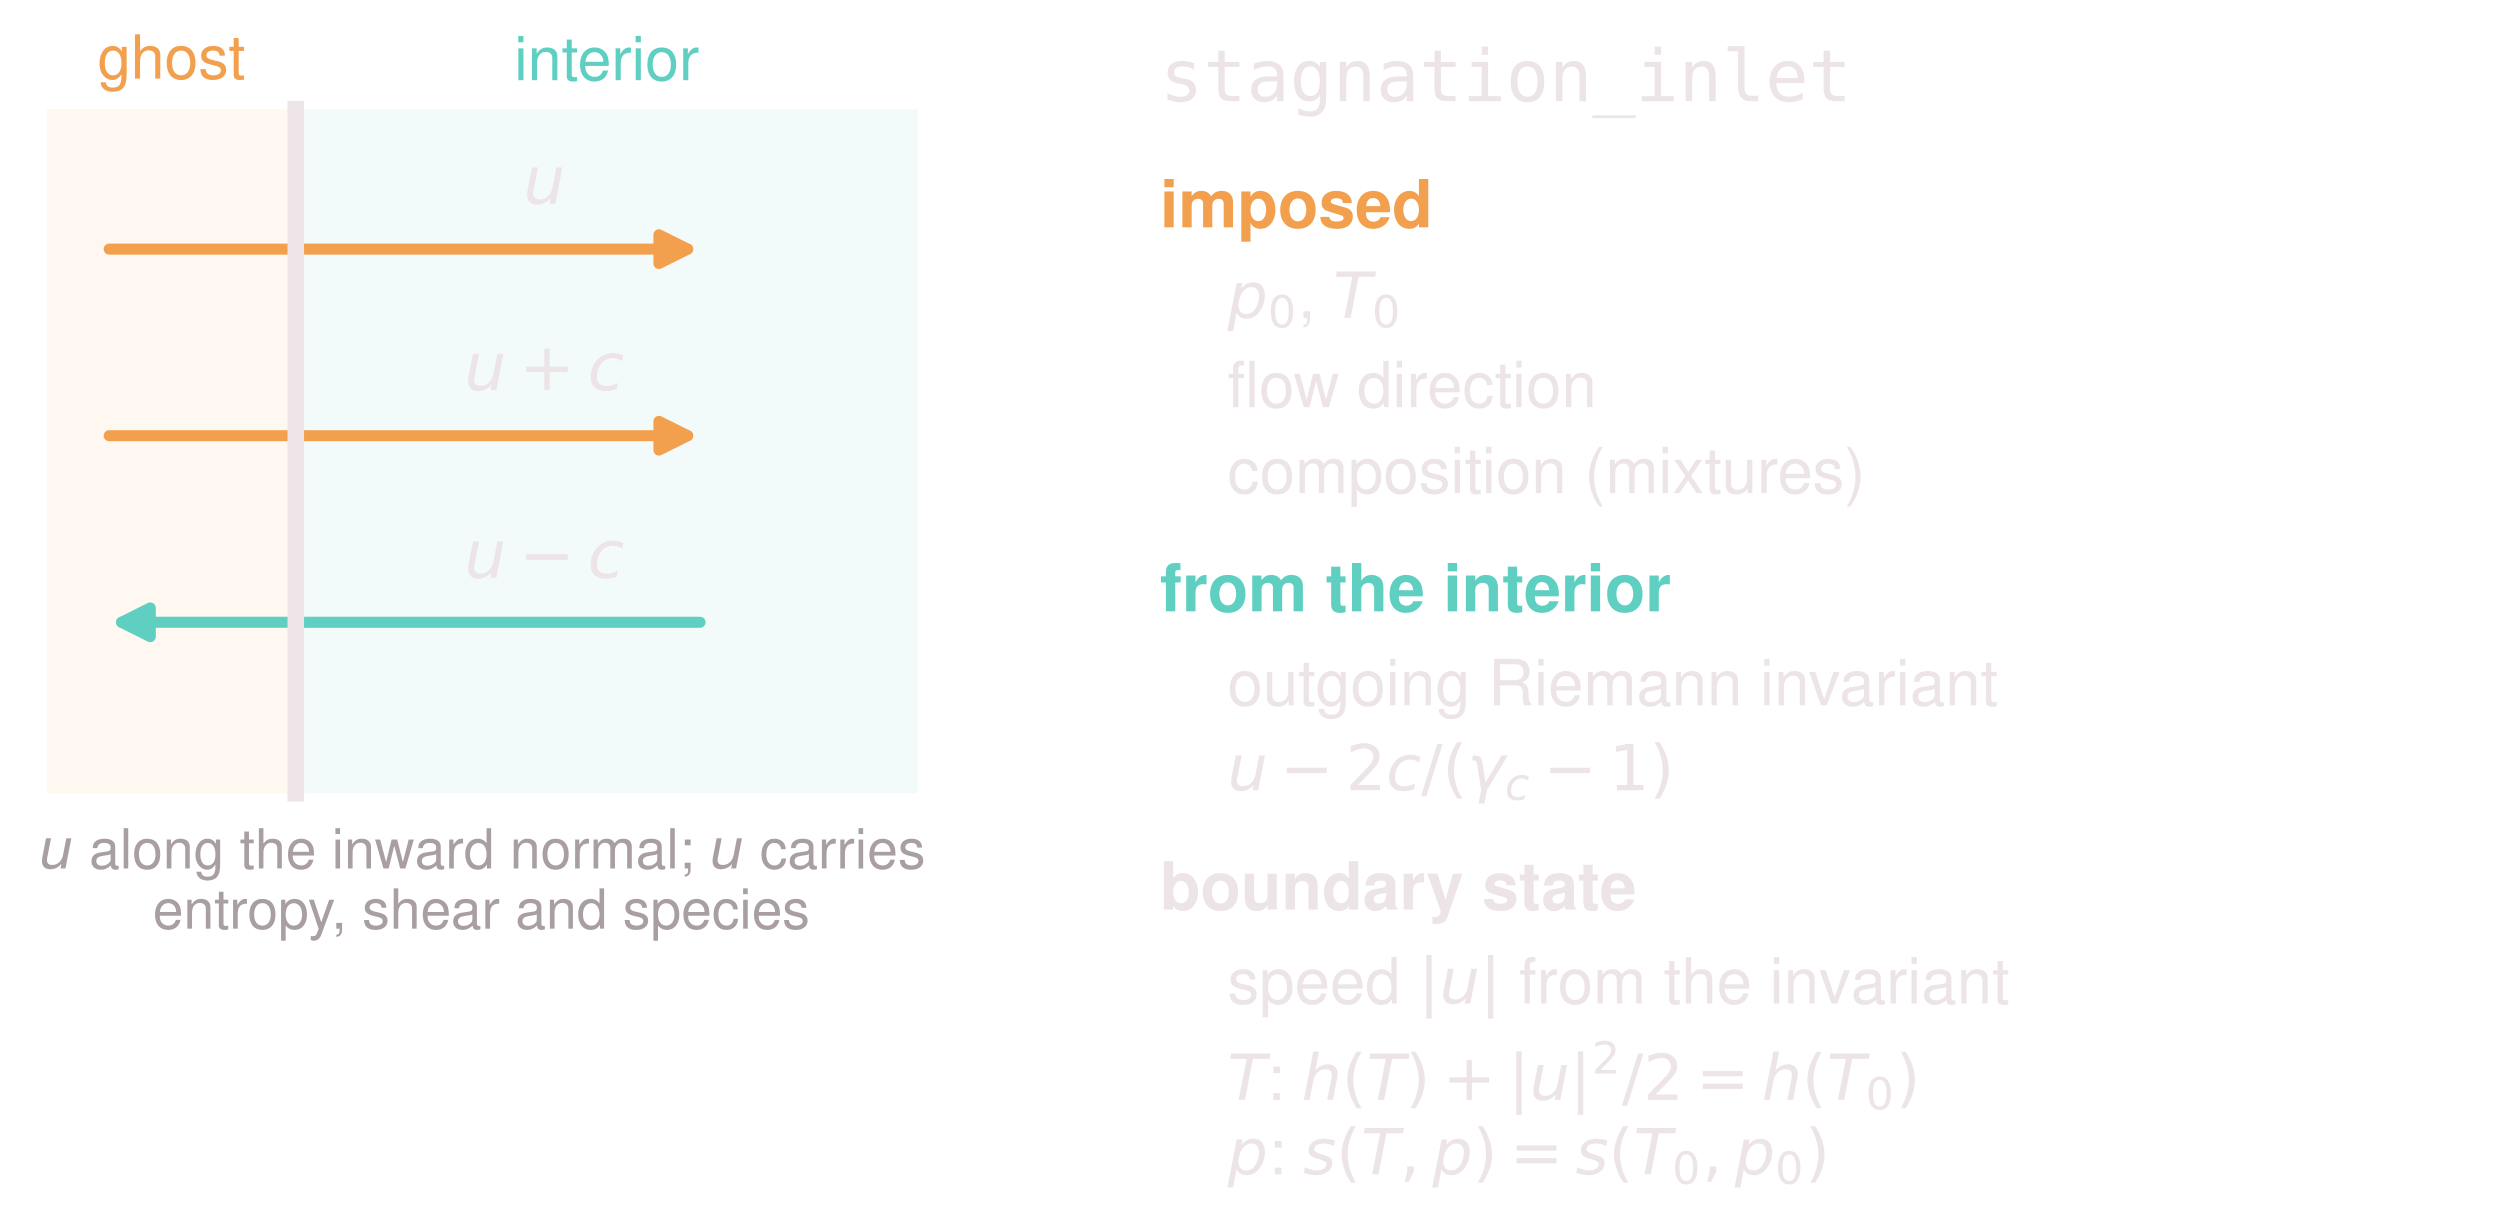
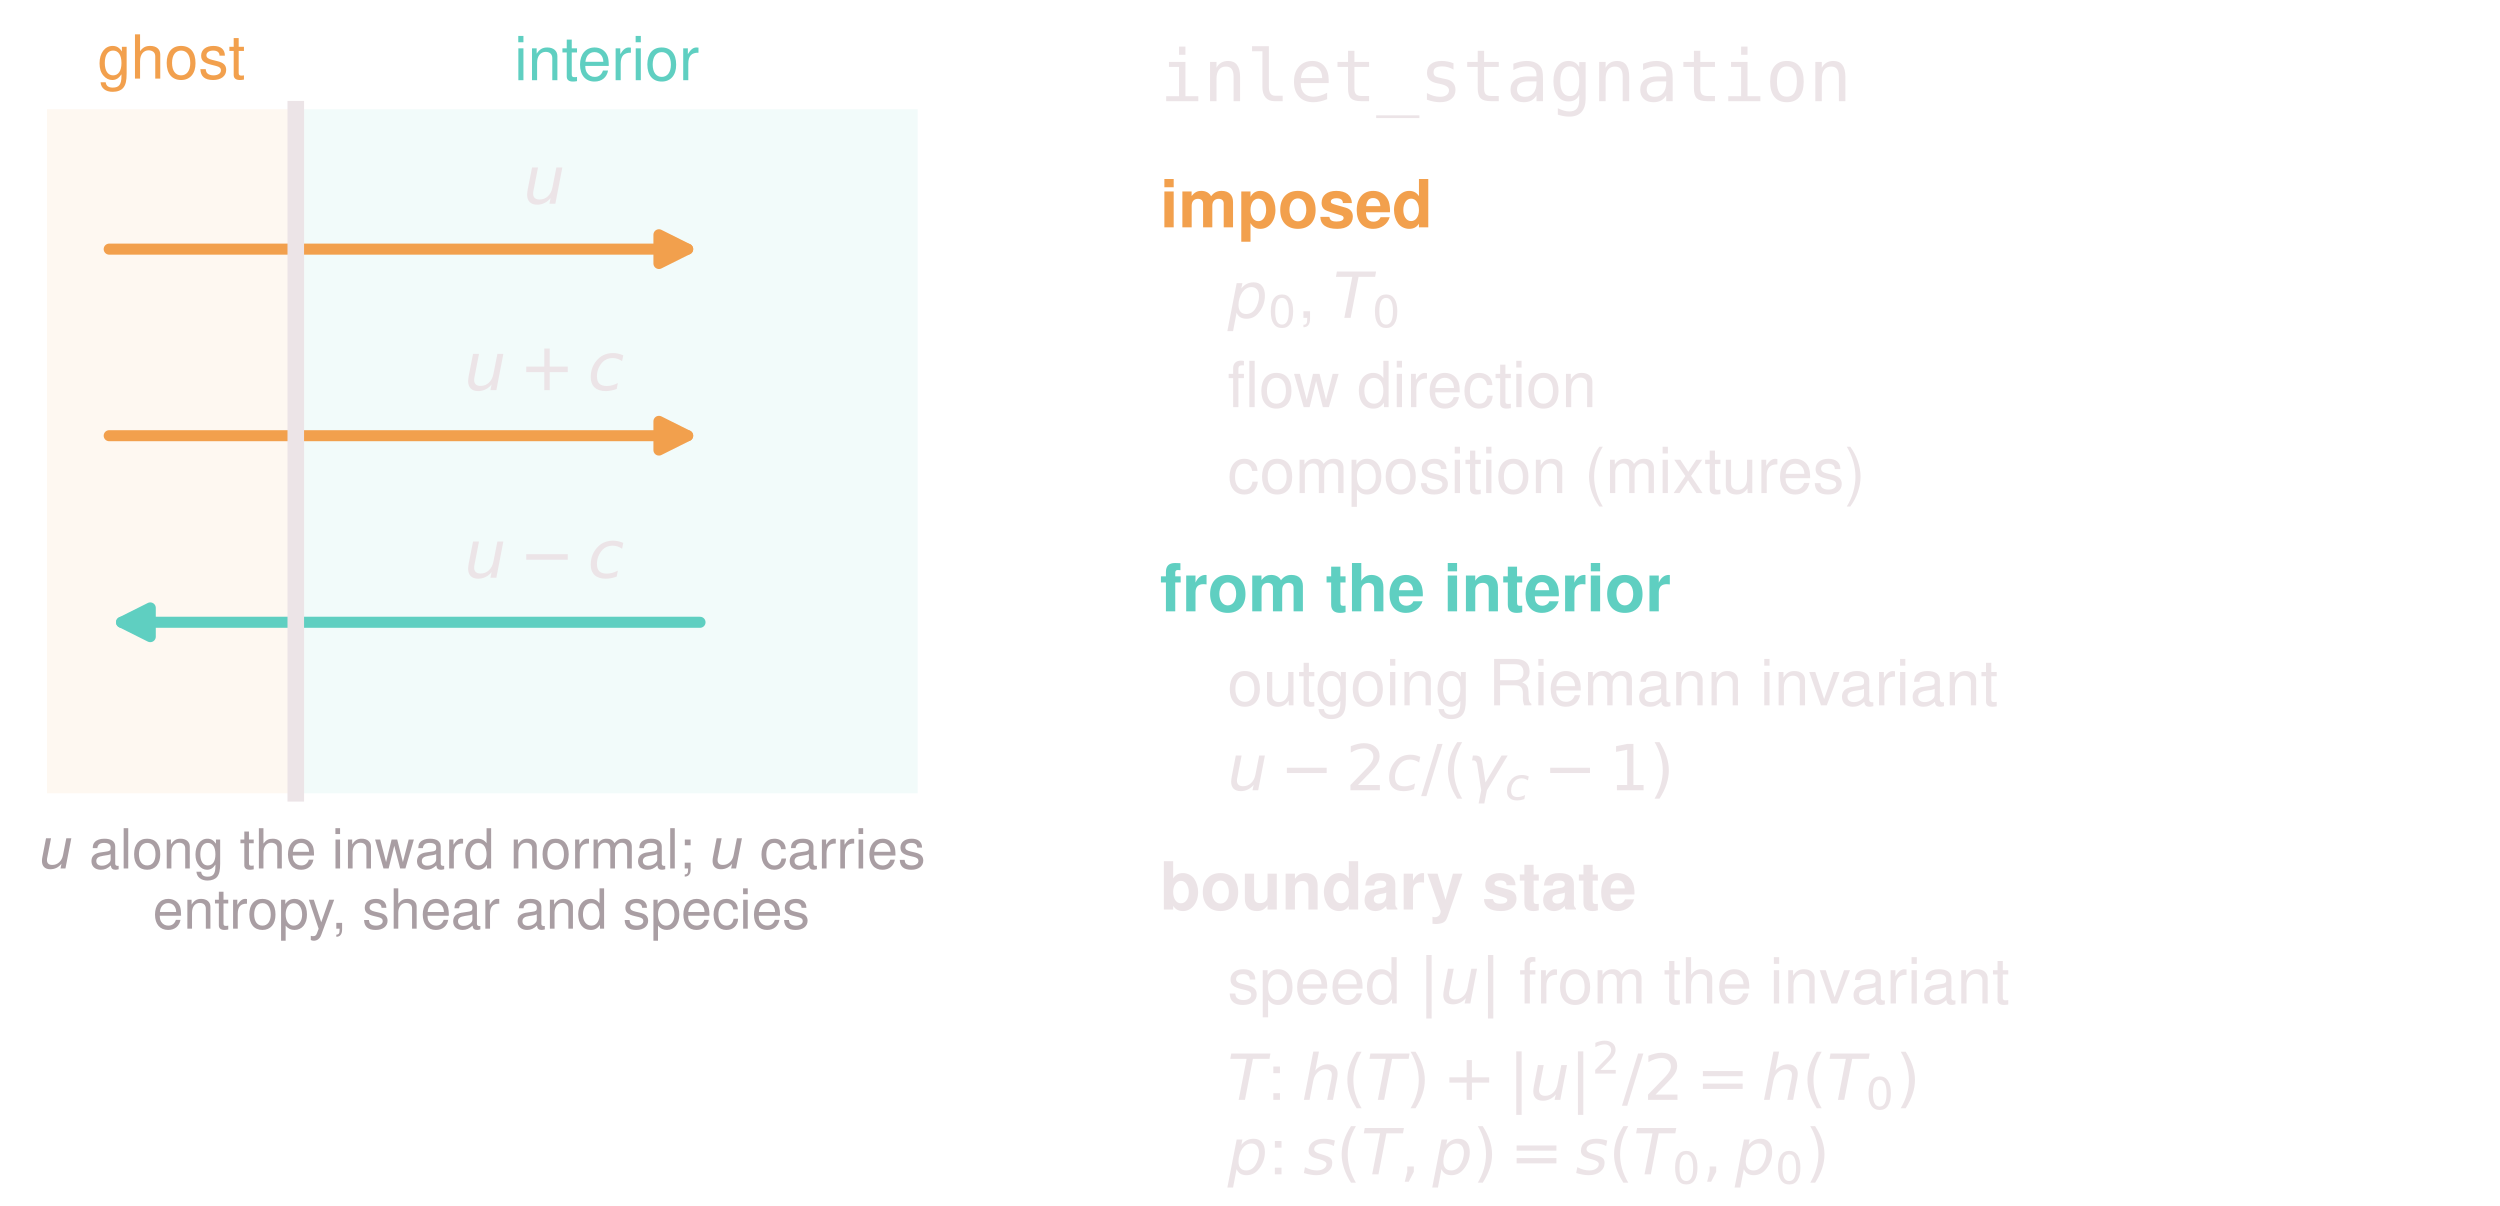
<svg xmlns="http://www.w3.org/2000/svg" width="452.573pt" height="218.162pt" viewBox="0 0 452.573 218.162" version="1.1">
  <defs>
    <style type="text/css">*{stroke-linejoin: round; stroke-linecap: butt}</style>
  </defs>
  <g id="figure_1">
    <g id="patch_1">
      <path d="M 0 218.162  L 452.573 218.162  L 452.573 0  L 0 0  L 0 218.162  z " style="fill: none" />
    </g>
    <g id="axes_1">
      <g id="patch_2">
        <path d="M 53.544 143.612  L 166.129 143.612  L 166.129 19.768  L 53.544 19.768  z " clip-path="url(#pf87ff08090)" style="fill: #5fcfc1; opacity: 0.08" />
      </g>
      <g id="patch_3">
        <path d="M 8.509 143.612  L 53.544 143.612  L 53.544 19.768  L 8.509 19.768  z " clip-path="url(#pf87ff08090)" style="fill: #f2a04d; opacity: 0.08" />
      </g>
      <g id="patch_4">
        <path d="M 19.768 45.1  Q 73.246 45.1 124.488 45.1  " clip-path="url(#pf87ff08090)" style="fill: none; stroke: #f2a04d; stroke-width: 2; stroke-linecap: round" />
        <path d="M 119.288 42.5  L 124.488 45.1  L 119.288 47.7  z " clip-path="url(#pf87ff08090)" style="fill: #f2a04d; stroke: #f2a04d; stroke-width: 2; stroke-linecap: round" />
      </g>
      <g id="patch_5">
        <path d="M 19.768 78.875  Q 73.246 78.875 124.488 78.875  " clip-path="url(#pf87ff08090)" style="fill: none; stroke: #f2a04d; stroke-width: 2; stroke-linecap: round" />
        <path d="M 119.288 76.275  L 124.488 78.875  L 119.288 81.475  z " clip-path="url(#pf87ff08090)" style="fill: #f2a04d; stroke: #f2a04d; stroke-width: 2; stroke-linecap: round" />
      </g>
      <g id="patch_6">
        <path d="M 126.724 112.651  Q 73.246 112.651 22.004 112.651  " clip-path="url(#pf87ff08090)" style="fill: none; stroke: #5fcfc1; stroke-width: 2; stroke-linecap: round" />
        <path d="M 27.204 115.251  L 22.004 112.651  L 27.204 110.051  z " clip-path="url(#pf87ff08090)" style="fill: #5fcfc1; stroke: #5fcfc1; stroke-width: 2; stroke-linecap: round" />
      </g>
      <g id="line2d_1">
        <path d="M 53.544 143.612  L 53.544 19.768  " clip-path="url(#pf87ff08090)" style="fill: none; stroke: #ece4e7; stroke-width: 3; stroke-linecap: square" />
      </g>
      <g id="text_1">
        <text style="font-size: 11px; font-family: 'Helvetica', 'Arial', 'DejaVu Sans'; text-anchor: middle; fill: #f2a04d" x="31.026" y="14.232" transform="rotate(-0 31.02646 14.23206)">ghost</text>
      </g>
      <g id="text_2">
        <text style="font-size: 11px; font-family: 'Helvetica', 'Arial', 'DejaVu Sans'; text-anchor: middle; fill: #5fcfc1" x="109.837" y="14.514" transform="rotate(-0 109.8366 14.51437)">interior</text>
      </g>
      <g id="text_3">
        <g style="fill: #ece4e7" transform="translate(94.73797 37.32158)">
          <text>
            <tspan x="0" y="-0.438" style="font-style: oblique; font-size: 12px; font-family: 'DejaVu Sans'; fill: #ece4e7">u</tspan>
          </text>
        </g>
      </g>
      <g id="text_4">
        <g style="fill: #ece4e7" transform="translate(84.05797 71.09733)">
          <text>
            <tspan x="0" y="-0.469" style="font-style: oblique; font-size: 12px; font-family: 'DejaVu Sans'; fill: #ece4e7">u</tspan>
            <tspan x="22.336" y="-0.469" style="font-style: oblique; font-size: 12px; font-family: 'DejaVu Sans'; fill: #ece4e7">c</tspan>
            <tspan x="9.943" y="-0.469" style="font-size: 12px; font-family: 'DejaVu Sans'; fill: #ece4e7">+</tspan>
          </text>
        </g>
      </g>
      <g id="text_5">
        <g style="fill: #ece4e7" transform="translate(84.05797 104.8731)">
          <text>
            <tspan x="0" y="-0.281" style="font-style: oblique; font-size: 12px; font-family: 'DejaVu Sans'; fill: #ece4e7">u</tspan>
            <tspan x="22.336" y="-0.281" style="font-style: oblique; font-size: 12px; font-family: 'DejaVu Sans'; fill: #ece4e7">c</tspan>
            <tspan x="9.943" y="-0.281" style="font-size: 12px; font-family: 'DejaVu Sans'; fill: #ece4e7">−</tspan>
          </text>
        </g>
      </g>
      <g id="text_6">
        <g style="fill: #a99ea3" transform="translate(7.019385 158.0164)">
          <text>
            <tspan x="0" y="-0.797" style="font-style: oblique; font-size: 10px; font-family: 'DejaVu Sans'; fill: #a99ea3">u</tspan>
            <tspan x="121.401" y="-0.797" style="font-style: oblique; font-size: 10px; font-family: 'DejaVu Sans'; fill: #a99ea3">u</tspan>
            <tspan x="6.338" y="-0.797" style="font-size: 10px; font-family: 'Helvetica'; fill: #a99ea3"> </tspan>
            <tspan x="9.116" y="-0.797" style="font-size: 10px; font-family: 'Helvetica'; fill: #a99ea3">a</tspan>
            <tspan x="14.678" y="-0.797" style="font-size: 10px; font-family: 'Helvetica'; fill: #a99ea3">l</tspan>
            <tspan x="16.899" y="-0.797" style="font-size: 10px; font-family: 'Helvetica'; fill: #a99ea3">o</tspan>
            <tspan x="22.461" y="-0.797" style="font-size: 10px; font-family: 'Helvetica'; fill: #a99ea3">n</tspan>
            <tspan x="28.022" y="-0.797" style="font-size: 10px; font-family: 'Helvetica'; fill: #a99ea3">g</tspan>
            <tspan x="33.584" y="-0.797" style="font-size: 10px; font-family: 'Helvetica'; fill: #a99ea3"> </tspan>
            <tspan x="36.362" y="-0.797" style="font-size: 10px; font-family: 'Helvetica'; fill: #a99ea3">t</tspan>
            <tspan x="39.141" y="-0.797" style="font-size: 10px; font-family: 'Helvetica'; fill: #a99ea3">h</tspan>
            <tspan x="44.702" y="-0.797" style="font-size: 10px; font-family: 'Helvetica'; fill: #a99ea3">e</tspan>
            <tspan x="50.264" y="-0.797" style="font-size: 10px; font-family: 'Helvetica'; fill: #a99ea3"> </tspan>
            <tspan x="53.042" y="-0.797" style="font-size: 10px; font-family: 'Helvetica'; fill: #a99ea3">i</tspan>
            <tspan x="55.264" y="-0.797" style="font-size: 10px; font-family: 'Helvetica'; fill: #a99ea3">n</tspan>
            <tspan x="60.825" y="-0.797" style="font-size: 10px; font-family: 'Helvetica'; fill: #a99ea3">w</tspan>
            <tspan x="68.047" y="-0.797" style="font-size: 10px; font-family: 'Helvetica'; fill: #a99ea3">a</tspan>
            <tspan x="73.608" y="-0.797" style="font-size: 10px; font-family: 'Helvetica'; fill: #a99ea3">r</tspan>
            <tspan x="76.938" y="-0.797" style="font-size: 10px; font-family: 'Helvetica'; fill: #a99ea3">d</tspan>
            <tspan x="82.5" y="-0.797" style="font-size: 10px; font-family: 'Helvetica'; fill: #a99ea3"> </tspan>
            <tspan x="85.278" y="-0.797" style="font-size: 10px; font-family: 'Helvetica'; fill: #a99ea3">n</tspan>
            <tspan x="90.84" y="-0.797" style="font-size: 10px; font-family: 'Helvetica'; fill: #a99ea3">o</tspan>
            <tspan x="96.401" y="-0.797" style="font-size: 10px; font-family: 'Helvetica'; fill: #a99ea3">r</tspan>
            <tspan x="99.731" y="-0.797" style="font-size: 10px; font-family: 'Helvetica'; fill: #a99ea3">m</tspan>
            <tspan x="108.062" y="-0.797" style="font-size: 10px; font-family: 'Helvetica'; fill: #a99ea3">a</tspan>
            <tspan x="113.623" y="-0.797" style="font-size: 10px; font-family: 'Helvetica'; fill: #a99ea3">l</tspan>
            <tspan x="115.845" y="-0.797" style="font-size: 10px; font-family: 'Helvetica'; fill: #a99ea3">;</tspan>
            <tspan x="118.623" y="-0.797" style="font-size: 10px; font-family: 'Helvetica'; fill: #a99ea3"> </tspan>
            <tspan x="127.739" y="-0.797" style="font-size: 10px; font-family: 'Helvetica'; fill: #a99ea3"> </tspan>
            <tspan x="130.518" y="-0.797" style="font-size: 10px; font-family: 'Helvetica'; fill: #a99ea3">c</tspan>
            <tspan x="135.518" y="-0.797" style="font-size: 10px; font-family: 'Helvetica'; fill: #a99ea3">a</tspan>
            <tspan x="141.079" y="-0.797" style="font-size: 10px; font-family: 'Helvetica'; fill: #a99ea3">r</tspan>
            <tspan x="144.409" y="-0.797" style="font-size: 10px; font-family: 'Helvetica'; fill: #a99ea3">r</tspan>
            <tspan x="147.739" y="-0.797" style="font-size: 10px; font-family: 'Helvetica'; fill: #a99ea3">i</tspan>
            <tspan x="149.961" y="-0.797" style="font-size: 10px; font-family: 'Helvetica'; fill: #a99ea3">e</tspan>
            <tspan x="155.522" y="-0.797" style="font-size: 10px; font-family: 'Helvetica'; fill: #a99ea3">s</tspan>
          </text>
        </g>
        <text style="font-size: 10px; font-family: 'Helvetica', 'Arial', 'DejaVu Sans'; fill: #a99ea3" transform="translate(27.6561 168.1142)">entropy, shear and species</text>
      </g>
    </g>
    <g id="axes_2">
      <g id="text_7">
-         <text style="font-size: 13px; font-family: 'DejaVu Sans Mono', 'Bitstream Vera Sans Mono', 'Computer Modern Typewriter', 'Andale Mono', 'Nimbus Mono L', 'Courier New', 'Courier', 'Fixed', 'Terminal', monospace; text-anchor: start; fill: #ece4e7" x="209.989" y="18.316" transform="rotate(-0 209.9895 18.31559)">stagnation_inlet</text>
+         <text style="font-size: 13px; font-family: 'DejaVu Sans Mono', 'Bitstream Vera Sans Mono', 'Computer Modern Typewriter', 'Andale Mono', 'Nimbus Mono L', 'Courier New', 'Courier', 'Fixed', 'Terminal', monospace; text-anchor: start; fill: #ece4e7" x="209.989" y="18.316" transform="rotate(-0 209.9895 18.31559)">inlet_stagnation</text>
      </g>
      <g id="text_8">
        <text style="font-weight: 700; font-size: 12px; font-family: 'Helvetica', 'Arial', 'DejaVu Sans'; text-anchor: start; fill: #f2a04d" x="209.989" y="41.152" transform="rotate(-0 209.9895 41.15232)">imposed</text>
      </g>
      <g id="text_9">
        <g style="fill: #ece4e7" transform="translate(222.2193 58.15776)">
          <text>
            <tspan x="0" y="-0.609" style="font-style: oblique; font-size: 11.5px; font-family: 'DejaVu Sans'; fill: #ece4e7">p</tspan>
            <tspan x="19.126" y="-0.609" style="font-style: oblique; font-size: 11.5px; font-family: 'DejaVu Sans'; fill: #ece4e7">T</tspan>
            <tspan x="7.3" y="1.116" style="font-size: 8.05px; font-family: 'DejaVu Sans'; fill: #ece4e7">0</tspan>
            <tspan x="26.151" y="1.116" style="font-size: 8.05px; font-family: 'DejaVu Sans'; fill: #ece4e7">0</tspan>
            <tspan x="12.736" y="-0.609" style="font-size: 11.5px; font-family: 'Helvetica'; fill: #ece4e7">,</tspan>
            <tspan x="15.931" y="-0.609" style="font-size: 11.5px; font-family: 'Helvetica'; fill: #ece4e7"> </tspan>
          </text>
        </g>
      </g>
      <g id="text_10">
        <text style="font-size: 11.5px; font-family: 'Helvetica', 'Arial', 'DejaVu Sans'; text-anchor: start; fill: #ece4e7" x="222.219" y="73.709" transform="rotate(-0 222.2193 73.70868)">flow direction</text>
      </g>
      <g id="text_11">
        <text style="font-size: 11.5px; font-family: 'Helvetica', 'Arial', 'DejaVu Sans'; text-anchor: start; fill: #ece4e7" x="222.219" y="89.26" transform="rotate(-0 222.2193 89.2596)">composition (mixtures)</text>
      </g>
      <g id="text_12">
        <text style="font-weight: 700; font-size: 12px; font-family: 'Helvetica', 'Arial', 'DejaVu Sans'; text-anchor: start; fill: #5fcfc1" x="209.989" y="110.674" transform="rotate(-0 209.9895 110.6741)">from the interior</text>
      </g>
      <g id="text_13">
        <text style="font-size: 11.5px; font-family: 'Helvetica', 'Arial', 'DejaVu Sans'; text-anchor: start; fill: #ece4e7" x="222.219" y="127.68" transform="rotate(-0 222.2193 127.6795)">outgoing Riemann invariant</text>
      </g>
      <g id="text_14">
        <g style="fill: #ece4e7" transform="translate(222.2193 143.3454)">
          <text>
            <tspan x="0" y="-0.281" style="font-style: oblique; font-size: 11.5px; font-family: 'DejaVu Sans'; fill: #ece4e7">u</tspan>
            <tspan x="28.722" y="-0.281" style="font-style: oblique; font-size: 11.5px; font-family: 'DejaVu Sans'; fill: #ece4e7">c</tspan>
            <tspan x="43.406" y="-0.281" style="font-style: oblique; font-size: 11.5px; font-family: 'DejaVu Sans'; fill: #ece4e7">γ</tspan>
            <tspan x="9.529" y="-0.281" style="font-size: 11.5px; font-family: 'DejaVu Sans'; fill: #ece4e7">−</tspan>
            <tspan x="21.405" y="-0.281" style="font-size: 11.5px; font-family: 'DejaVu Sans'; fill: #ece4e7">2</tspan>
            <tspan x="35.045" y="-0.281" style="font-size: 11.5px; font-family: 'DejaVu Sans'; fill: #ece4e7">/</tspan>
            <tspan x="38.919" y="-0.281" style="font-size: 11.5px; font-family: 'DejaVu Sans'; fill: #ece4e7">(</tspan>
            <tspan x="57.192" y="-0.281" style="font-size: 11.5px; font-family: 'DejaVu Sans'; fill: #ece4e7">−</tspan>
            <tspan x="69.069" y="-0.281" style="font-size: 11.5px; font-family: 'DejaVu Sans'; fill: #ece4e7">1</tspan>
            <tspan x="76.385" y="-0.281" style="font-size: 11.5px; font-family: 'DejaVu Sans'; fill: #ece4e7">)</tspan>
            <tspan x="50.211" y="1.444" style="font-style: oblique; font-size: 8.05px; font-family: 'DejaVu Sans'; fill: #ece4e7">c</tspan>
          </text>
        </g>
      </g>
      <g id="text_15">
        <text style="font-weight: 700; font-size: 12px; font-family: 'Helvetica', 'Arial', 'DejaVu Sans'; text-anchor: start; fill: #ece4e7" x="209.989" y="164.645" transform="rotate(-0 209.9895 164.6449)">boundary state</text>
      </g>
      <g id="text_16">
        <g style="fill: #ece4e7" transform="translate(222.2193 181.8804)">
          <text>
            <tspan x="0" y="-0.219" style="font-size: 11.5px; font-family: 'Helvetica'; fill: #ece4e7">s</tspan>
            <tspan x="5.75" y="-0.219" style="font-size: 11.5px; font-family: 'Helvetica'; fill: #ece4e7">p</tspan>
            <tspan x="12.146" y="-0.219" style="font-size: 11.5px; font-family: 'Helvetica'; fill: #ece4e7">e</tspan>
            <tspan x="18.542" y="-0.219" style="font-size: 11.5px; font-family: 'Helvetica'; fill: #ece4e7">e</tspan>
            <tspan x="24.937" y="-0.219" style="font-size: 11.5px; font-family: 'Helvetica'; fill: #ece4e7">d</tspan>
            <tspan x="31.333" y="-0.219" style="font-size: 11.5px; font-family: 'Helvetica'; fill: #ece4e7"> </tspan>
            <tspan x="49.566" y="-0.219" style="font-size: 11.5px; font-family: 'Helvetica'; fill: #ece4e7"> </tspan>
            <tspan x="52.761" y="-0.219" style="font-size: 11.5px; font-family: 'Helvetica'; fill: #ece4e7">f</tspan>
            <tspan x="55.956" y="-0.219" style="font-size: 11.5px; font-family: 'Helvetica'; fill: #ece4e7">r</tspan>
            <tspan x="59.785" y="-0.219" style="font-size: 11.5px; font-family: 'Helvetica'; fill: #ece4e7">o</tspan>
            <tspan x="66.181" y="-0.219" style="font-size: 11.5px; font-family: 'Helvetica'; fill: #ece4e7">m</tspan>
            <tspan x="75.761" y="-0.219" style="font-size: 11.5px; font-family: 'Helvetica'; fill: #ece4e7"> </tspan>
            <tspan x="78.956" y="-0.219" style="font-size: 11.5px; font-family: 'Helvetica'; fill: #ece4e7">t</tspan>
            <tspan x="82.151" y="-0.219" style="font-size: 11.5px; font-family: 'Helvetica'; fill: #ece4e7">h</tspan>
            <tspan x="88.547" y="-0.219" style="font-size: 11.5px; font-family: 'Helvetica'; fill: #ece4e7">e</tspan>
            <tspan x="94.942" y="-0.219" style="font-size: 11.5px; font-family: 'Helvetica'; fill: #ece4e7"> </tspan>
            <tspan x="98.137" y="-0.219" style="font-size: 11.5px; font-family: 'Helvetica'; fill: #ece4e7">i</tspan>
            <tspan x="100.692" y="-0.219" style="font-size: 11.5px; font-family: 'Helvetica'; fill: #ece4e7">n</tspan>
            <tspan x="107.088" y="-0.219" style="font-size: 11.5px; font-family: 'Helvetica'; fill: #ece4e7">v</tspan>
            <tspan x="112.838" y="-0.219" style="font-size: 11.5px; font-family: 'Helvetica'; fill: #ece4e7">a</tspan>
            <tspan x="119.234" y="-0.219" style="font-size: 11.5px; font-family: 'Helvetica'; fill: #ece4e7">r</tspan>
            <tspan x="123.063" y="-0.219" style="font-size: 11.5px; font-family: 'Helvetica'; fill: #ece4e7">i</tspan>
            <tspan x="125.618" y="-0.219" style="font-size: 11.5px; font-family: 'Helvetica'; fill: #ece4e7">a</tspan>
            <tspan x="132.014" y="-0.219" style="font-size: 11.5px; font-family: 'Helvetica'; fill: #ece4e7">n</tspan>
            <tspan x="138.41" y="-0.219" style="font-size: 11.5px; font-family: 'Helvetica'; fill: #ece4e7">t</tspan>
            <tspan x="34.528" y="-0.219" style="font-size: 11.5px; font-family: 'DejaVu Sans'; fill: #ece4e7">|</tspan>
            <tspan x="45.691" y="-0.219" style="font-size: 11.5px; font-family: 'DejaVu Sans'; fill: #ece4e7">|</tspan>
            <tspan x="38.403" y="-0.219" style="font-style: oblique; font-size: 11.5px; font-family: 'DejaVu Sans'; fill: #ece4e7">u</tspan>
          </text>
        </g>
      </g>
      <g id="text_17">
        <g style="fill: #ece4e7" transform="translate(222.2193 199.3863)">
          <text>
            <tspan x="0" y="-0.279" style="font-style: oblique; font-size: 11.5px; font-family: 'DejaVu Sans'; fill: #ece4e7">T</tspan>
            <tspan x="13.415" y="-0.279" style="font-style: oblique; font-size: 11.5px; font-family: 'DejaVu Sans'; fill: #ece4e7">h</tspan>
            <tspan x="25.19" y="-0.279" style="font-style: oblique; font-size: 11.5px; font-family: 'DejaVu Sans'; fill: #ece4e7">T</tspan>
            <tspan x="54.692" y="-0.279" style="font-style: oblique; font-size: 11.5px; font-family: 'DejaVu Sans'; fill: #ece4e7">u</tspan>
            <tspan x="96.709" y="-0.279" style="font-style: oblique; font-size: 11.5px; font-family: 'DejaVu Sans'; fill: #ece4e7">h</tspan>
            <tspan x="108.485" y="-0.279" style="font-style: oblique; font-size: 11.5px; font-family: 'DejaVu Sans'; fill: #ece4e7">T</tspan>
            <tspan x="7.025" y="-0.279" style="font-size: 11.5px; font-family: 'Helvetica'; fill: #ece4e7">:</tspan>
            <tspan x="10.22" y="-0.279" style="font-size: 11.5px; font-family: 'Helvetica'; fill: #ece4e7"> </tspan>
            <tspan x="20.703" y="-0.279" style="font-size: 11.5px; font-family: 'DejaVu Sans'; fill: #ece4e7">(</tspan>
            <tspan x="32.215" y="-0.279" style="font-size: 11.5px; font-family: 'DejaVu Sans'; fill: #ece4e7">)</tspan>
            <tspan x="38.942" y="-0.279" style="font-size: 11.5px; font-family: 'DejaVu Sans'; fill: #ece4e7">+</tspan>
            <tspan x="50.818" y="-0.279" style="font-size: 11.5px; font-family: 'DejaVu Sans'; fill: #ece4e7">|</tspan>
            <tspan x="61.981" y="-0.279" style="font-size: 11.5px; font-family: 'DejaVu Sans'; fill: #ece4e7">|</tspan>
            <tspan x="71.402" y="-0.279" style="font-size: 11.5px; font-family: 'DejaVu Sans'; fill: #ece4e7">/</tspan>
            <tspan x="75.276" y="-0.279" style="font-size: 11.5px; font-family: 'DejaVu Sans'; fill: #ece4e7">2</tspan>
            <tspan x="84.833" y="-0.279" style="font-size: 11.5px; font-family: 'DejaVu Sans'; fill: #ece4e7">=</tspan>
            <tspan x="103.998" y="-0.279" style="font-size: 11.5px; font-family: 'DejaVu Sans'; fill: #ece4e7">(</tspan>
            <tspan x="120.945" y="-0.279" style="font-size: 11.5px; font-family: 'DejaVu Sans'; fill: #ece4e7">)</tspan>
            <tspan x="65.966" y="-5.028" style="font-size: 8.05px; font-family: 'DejaVu Sans'; fill: #ece4e7">2</tspan>
            <tspan x="115.509" y="1.446" style="font-size: 8.05px; font-family: 'DejaVu Sans'; fill: #ece4e7">0</tspan>
          </text>
        </g>
      </g>
      <g id="text_18">
        <g style="fill: #ece4e7" transform="translate(222.2193 212.8672)">
          <text>
            <tspan x="0" y="-0.281" style="font-style: oblique; font-size: 11.5px; font-family: 'DejaVu Sans'; fill: #ece4e7">p</tspan>
            <tspan x="13.69" y="-0.281" style="font-style: oblique; font-size: 11.5px; font-family: 'DejaVu Sans'; fill: #ece4e7">s</tspan>
            <tspan x="24.168" y="-0.281" style="font-style: oblique; font-size: 11.5px; font-family: 'DejaVu Sans'; fill: #ece4e7">T</tspan>
            <tspan x="37.089" y="-0.281" style="font-style: oblique; font-size: 11.5px; font-family: 'DejaVu Sans'; fill: #ece4e7">p</tspan>
            <tspan x="62.992" y="-0.281" style="font-style: oblique; font-size: 11.5px; font-family: 'DejaVu Sans'; fill: #ece4e7">s</tspan>
            <tspan x="73.47" y="-0.281" style="font-style: oblique; font-size: 11.5px; font-family: 'DejaVu Sans'; fill: #ece4e7">T</tspan>
            <tspan x="91.826" y="-0.281" style="font-style: oblique; font-size: 11.5px; font-family: 'DejaVu Sans'; fill: #ece4e7">p</tspan>
            <tspan x="7.3" y="-0.281" style="font-size: 11.5px; font-family: 'Helvetica'; fill: #ece4e7">:</tspan>
            <tspan x="10.495" y="-0.281" style="font-size: 11.5px; font-family: 'Helvetica'; fill: #ece4e7"> </tspan>
            <tspan x="19.681" y="-0.281" style="font-size: 11.5px; font-family: 'DejaVu Sans'; fill: #ece4e7">(</tspan>
            <tspan x="31.193" y="-0.281" style="font-size: 11.5px; font-family: 'DejaVu Sans'; fill: #ece4e7">,</tspan>
            <tspan x="44.388" y="-0.281" style="font-size: 11.5px; font-family: 'DejaVu Sans'; fill: #ece4e7">)</tspan>
            <tspan x="51.115" y="-0.281" style="font-size: 11.5px; font-family: 'DejaVu Sans'; fill: #ece4e7">=</tspan>
            <tspan x="68.983" y="-0.281" style="font-size: 11.5px; font-family: 'DejaVu Sans'; fill: #ece4e7">(</tspan>
            <tspan x="85.93" y="-0.281" style="font-size: 11.5px; font-family: 'DejaVu Sans'; fill: #ece4e7">,</tspan>
            <tspan x="104.562" y="-0.281" style="font-size: 11.5px; font-family: 'DejaVu Sans'; fill: #ece4e7">)</tspan>
            <tspan x="80.494" y="1.444" style="font-size: 8.05px; font-family: 'DejaVu Sans'; fill: #ece4e7">0</tspan>
            <tspan x="99.126" y="1.444" style="font-size: 8.05px; font-family: 'DejaVu Sans'; fill: #ece4e7">0</tspan>
          </text>
        </g>
      </g>
    </g>
  </g>
  <defs>
    <clipPath id="pf87ff08090">
      <rect x="2.88" y="2.88" width="168.879" height="182.952" />
    </clipPath>
  </defs>
</svg>
